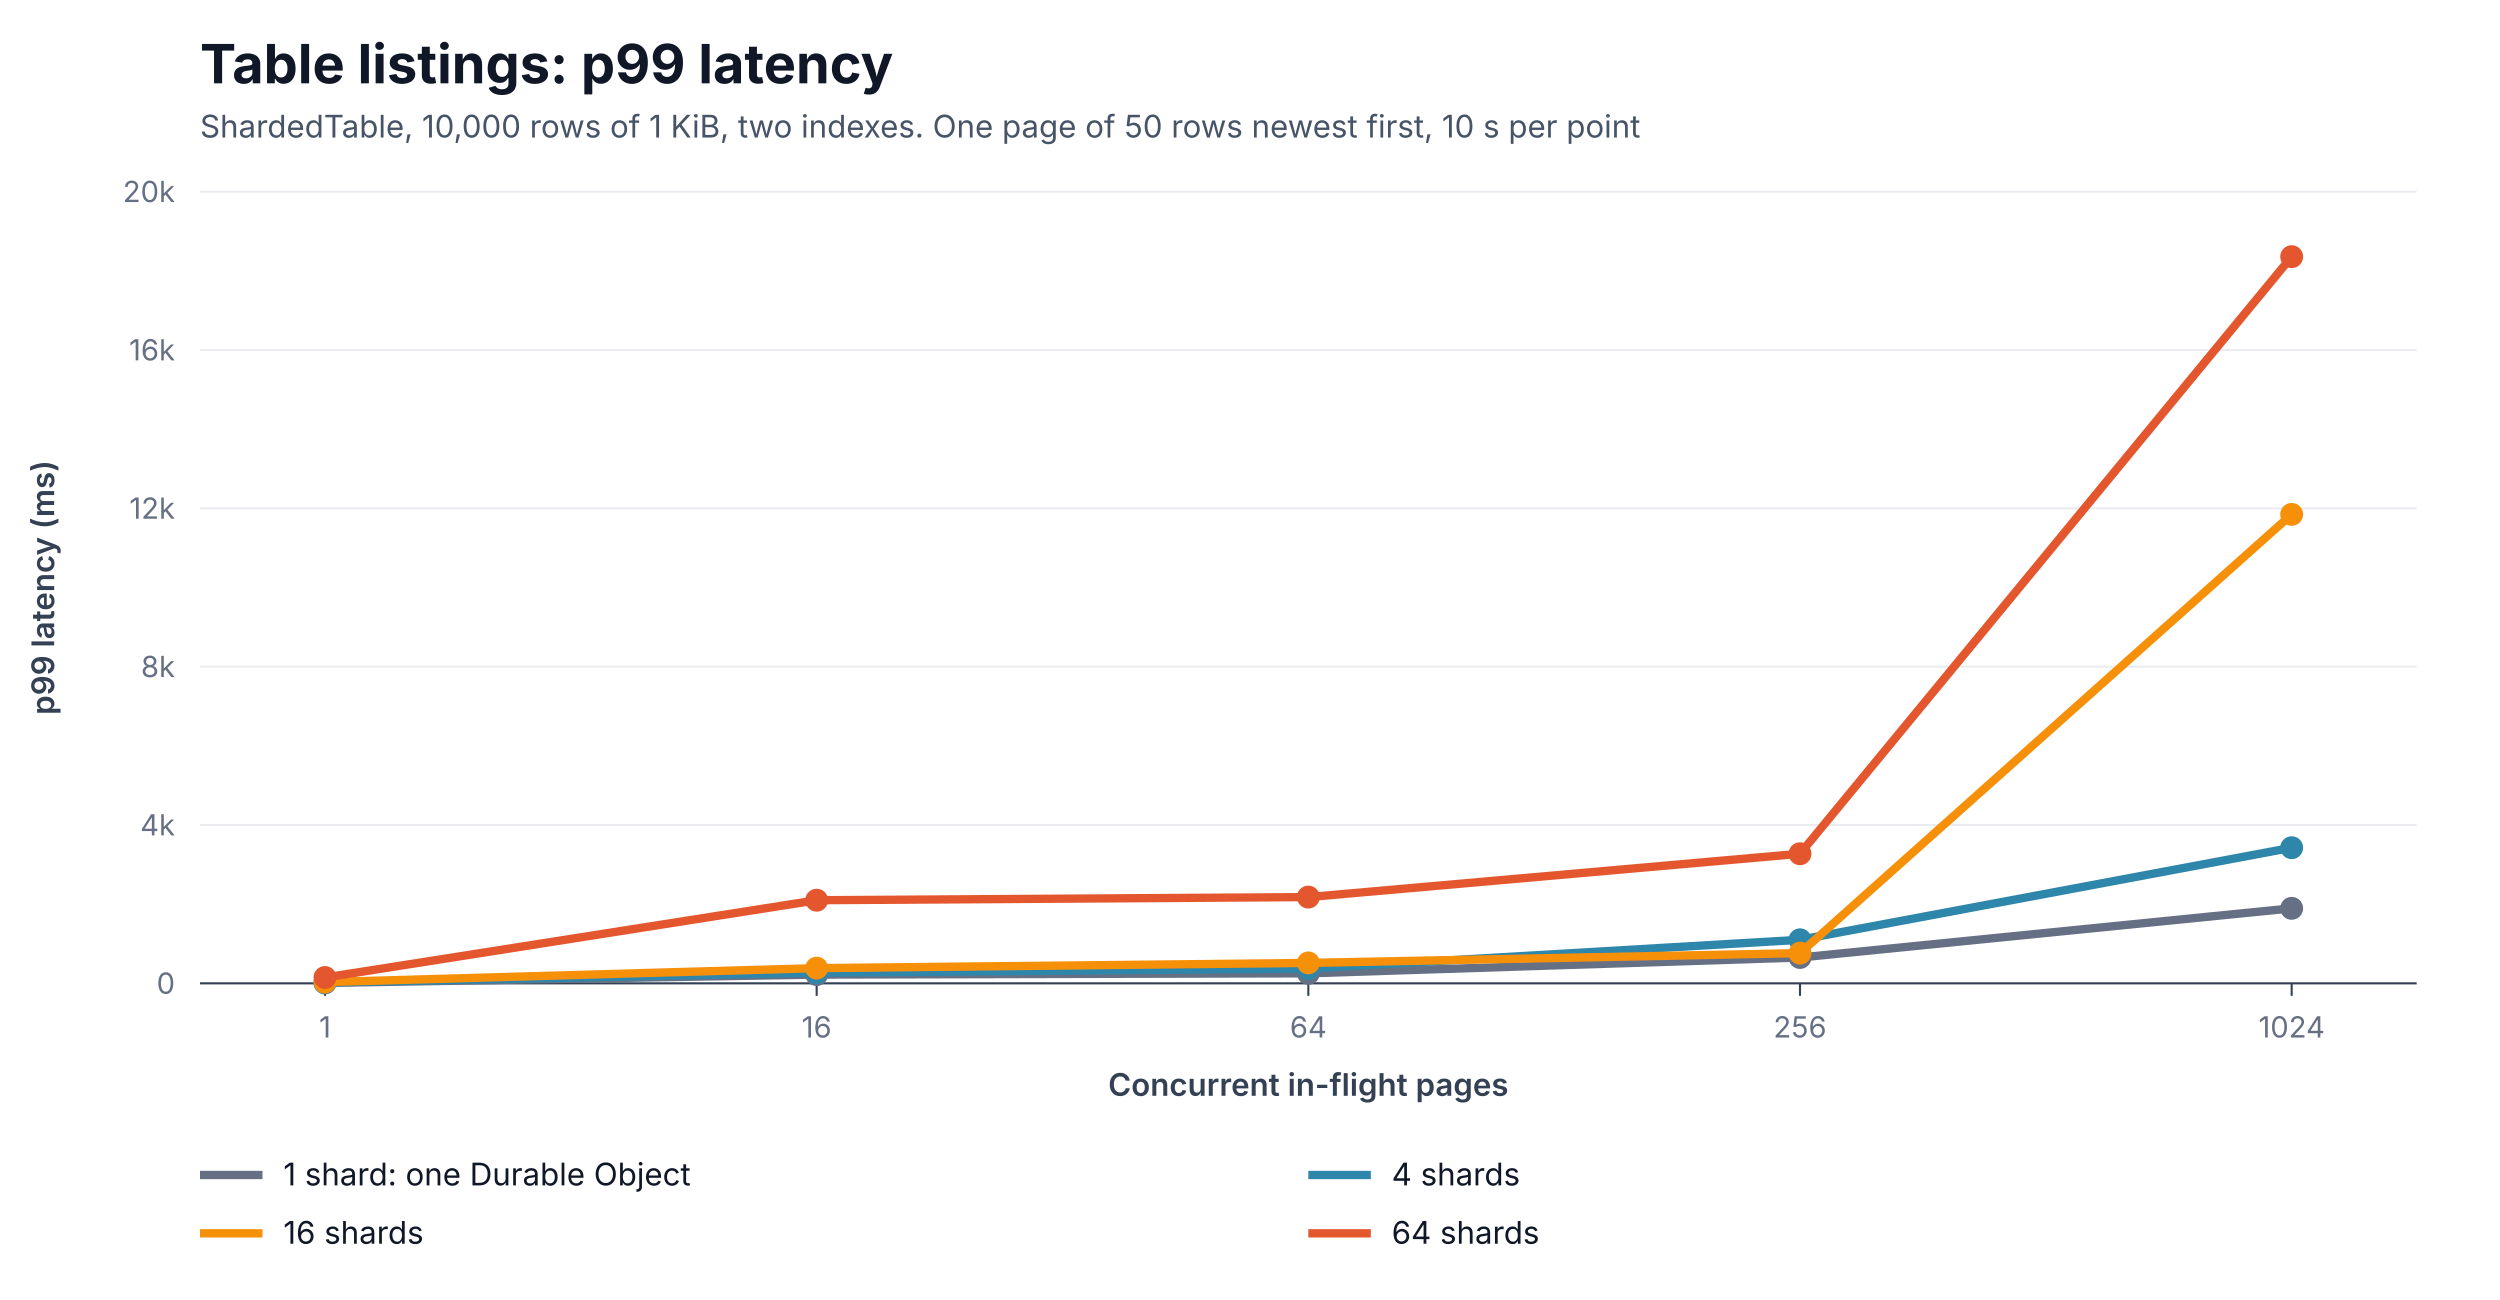
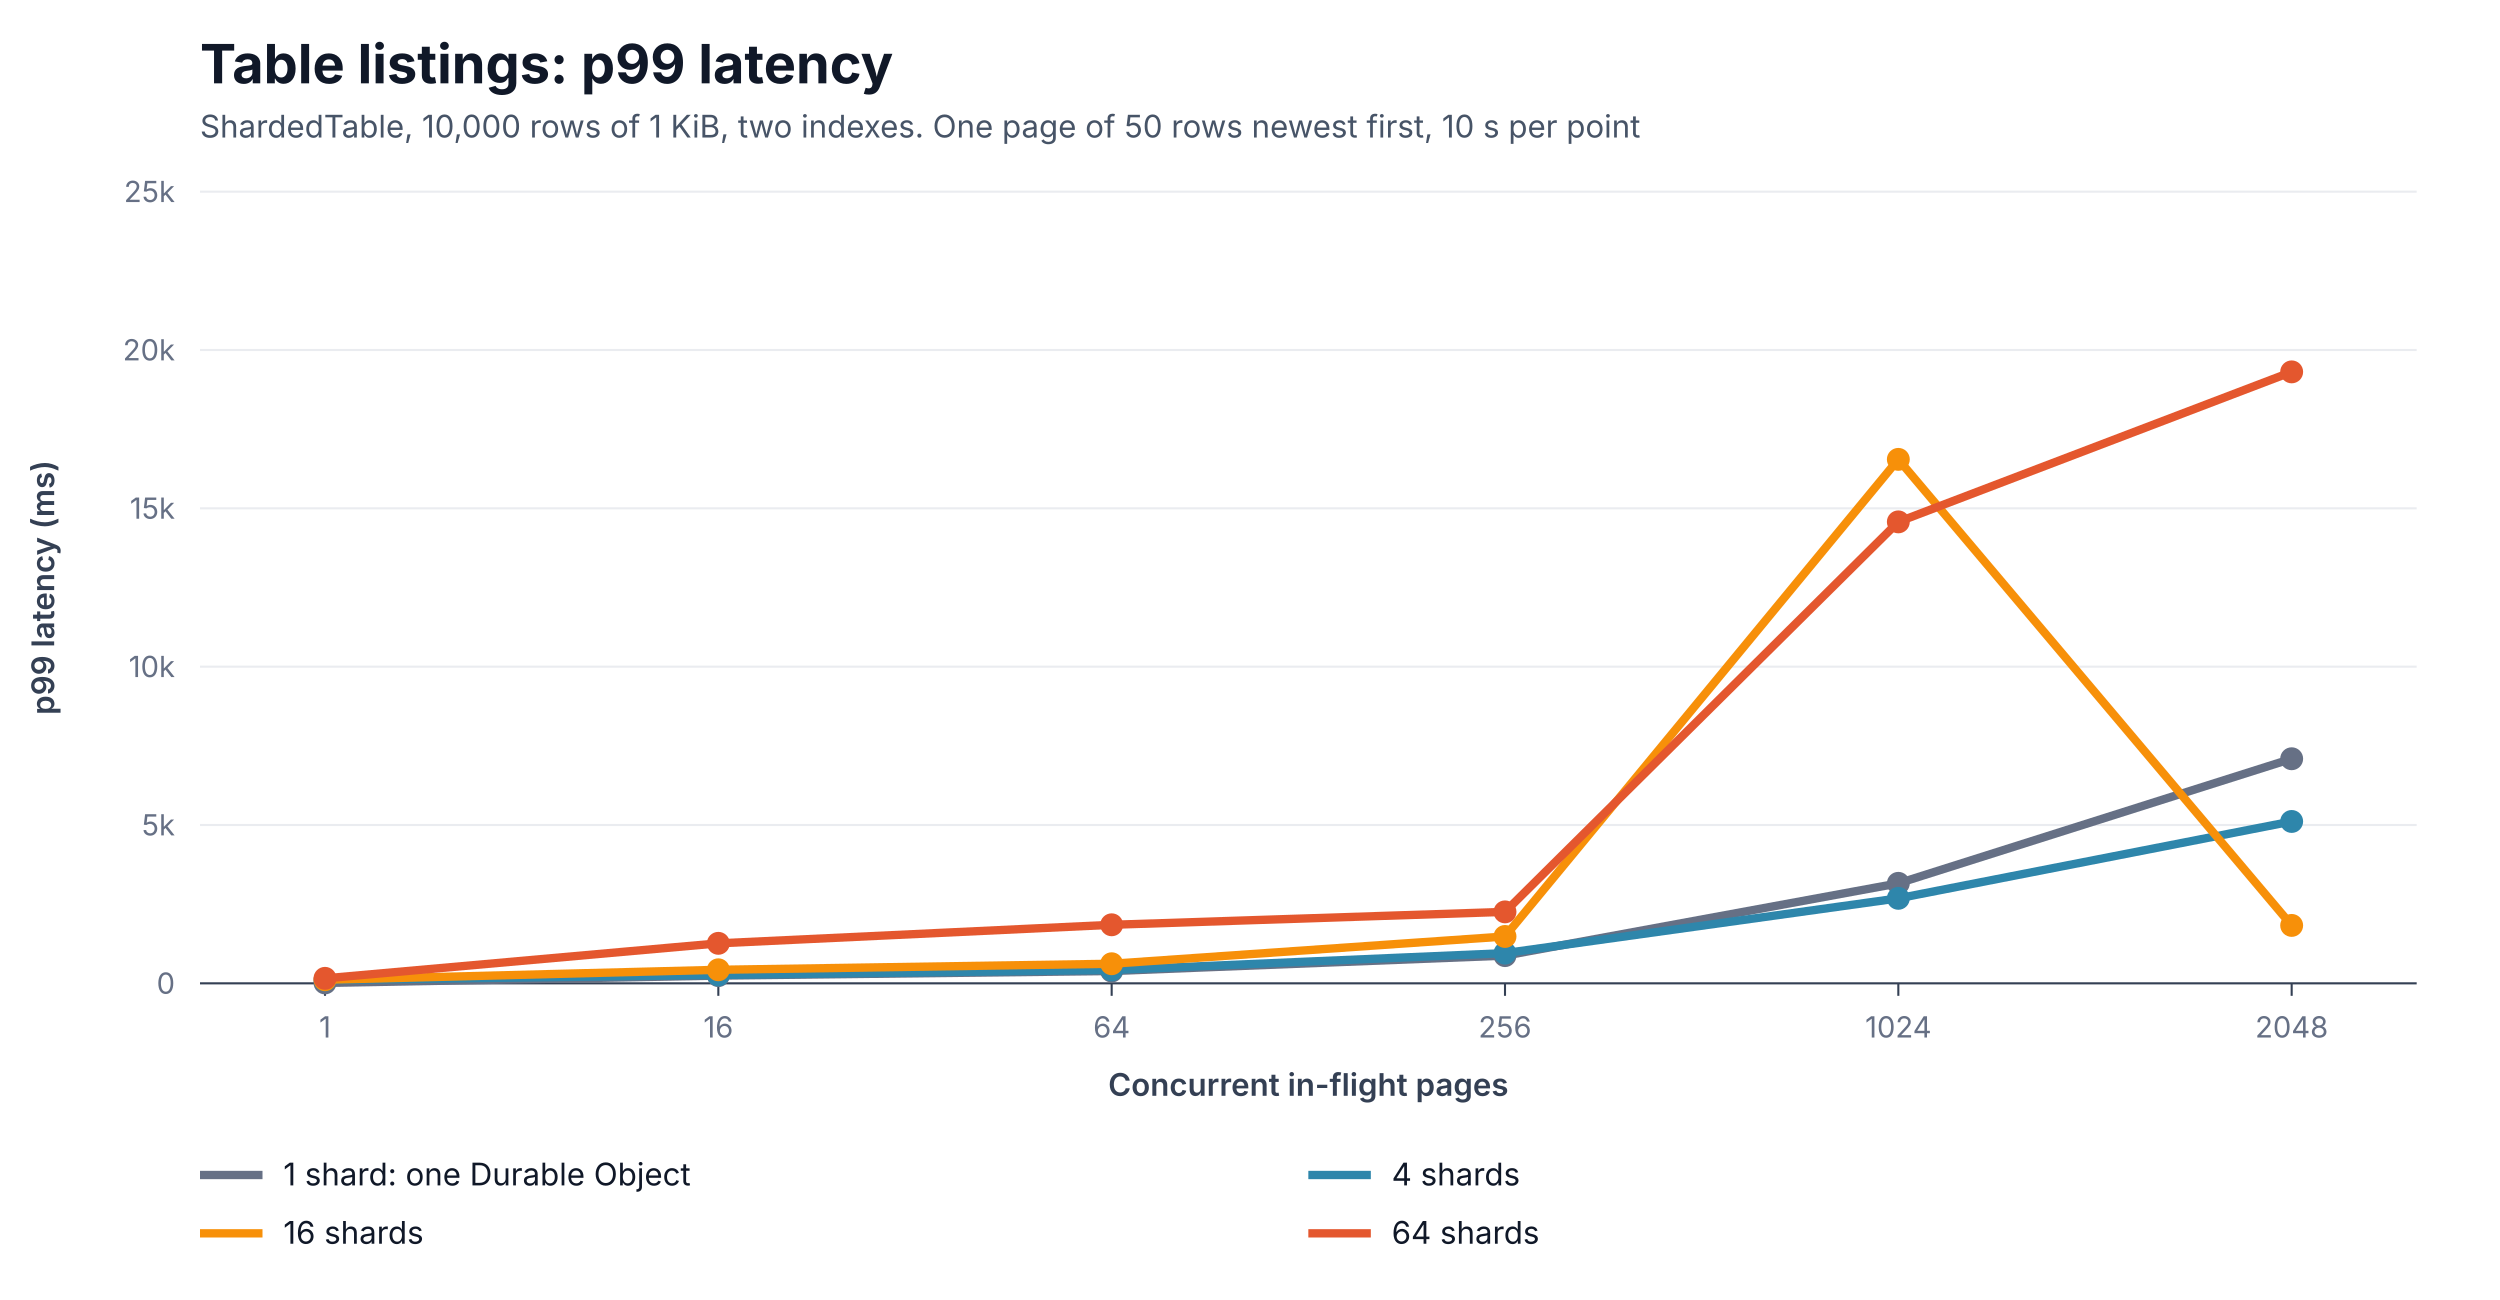
<svg xmlns="http://www.w3.org/2000/svg" width="1200" height="624" viewBox="0 0 1200 624">
  <style>text{font-family:Inter,ui-sans-serif,system-ui,-apple-system,sans-serif;fill:#101828}.title{font-size:26px;font-weight:700}.sub{font-size:15px;fill:#475467}.tick{font-size:14px;fill:#667085}.label{font-size:15px;font-weight:600;fill:#344054}.legend{font-size:15px}.grid{stroke:#eaecf0}.axisline{stroke:#344054}</style>
  <rect width="1200" height="624" fill="#fff" />
  <text x="96" y="40" class="title">Table listings: p99 latency</text>
  <text x="96" y="66" class="sub">ShardedTable, 10,000 rows of 1 KiB, two indexes. One page of 50 rows newest first, 10 s per point</text>
  <line x1="96" x2="1160" y1="472" y2="472" class="grid" />
  <text x="84" y="477" text-anchor="end" class="tick">0</text>
  <line x1="96" x2="1160" y1="396" y2="396" class="grid" />
-   <text x="84" y="401" text-anchor="end" class="tick">4k</text>
+   <text x="84" y="401" text-anchor="end" class="tick">5k</text>
  <line x1="96" x2="1160" y1="320" y2="320" class="grid" />
-   <text x="84" y="325" text-anchor="end" class="tick">8k</text>
+   <text x="84" y="325" text-anchor="end" class="tick">10k</text>
  <line x1="96" x2="1160" y1="244" y2="244" class="grid" />
-   <text x="84" y="249" text-anchor="end" class="tick">12k</text>
+   <text x="84" y="249" text-anchor="end" class="tick">15k</text>
  <line x1="96" x2="1160" y1="168" y2="168" class="grid" />
-   <text x="84" y="173" text-anchor="end" class="tick">16k</text>
+   <text x="84" y="173" text-anchor="end" class="tick">20k</text>
  <line x1="96" x2="1160" y1="92" y2="92" class="grid" />
-   <text x="84" y="97" text-anchor="end" class="tick">20k</text>
+   <text x="84" y="97" text-anchor="end" class="tick">25k</text>
  <line x1="96" x2="1160" y1="472" y2="472" class="axisline" />
  <line x1="156" x2="156" y1="472" y2="478" class="axisline" />
  <text x="156" y="498" text-anchor="middle" class="tick">1</text>
-   <line x1="392" x2="392" y1="472" y2="478" class="axisline" />
-   <text x="392" y="498" text-anchor="middle" class="tick">16</text>
-   <line x1="628" x2="628" y1="472" y2="478" class="axisline" />
-   <text x="628" y="498" text-anchor="middle" class="tick">64</text>
-   <line x1="864" x2="864" y1="472" y2="478" class="axisline" />
-   <text x="864" y="498" text-anchor="middle" class="tick">256</text>
+   <line x1="344.8" x2="344.8" y1="472" y2="478" class="axisline" />
+   <text x="344.8" y="498" text-anchor="middle" class="tick">16</text>
+   <line x1="533.6" x2="533.6" y1="472" y2="478" class="axisline" />
+   <text x="533.6" y="498" text-anchor="middle" class="tick">64</text>
+   <line x1="722.4" x2="722.4" y1="472" y2="478" class="axisline" />
+   <text x="722.4" y="498" text-anchor="middle" class="tick">256</text>
+   <line x1="911.2" x2="911.2" y1="472" y2="478" class="axisline" />
+   <text x="911.2" y="498" text-anchor="middle" class="tick">1024</text>
  <line x1="1100" x2="1100" y1="472" y2="478" class="axisline" />
-   <text x="1100" y="498" text-anchor="middle" class="tick">1024</text>
-   <polyline points="156.0,471.8 392.0,467.8 628.0,467.2 864.0,459.6 1100.0,436.0" fill="none" stroke="#667085" stroke-width="4" stroke-linejoin="round" />
+   <text x="1100" y="498" text-anchor="middle" class="tick">2048</text>
+   <polyline points="156.0,471.8 344.8,468.3 533.6,466.1 722.4,458.7 911.2,424.0 1100.0,364.2" fill="none" stroke="#667085" stroke-width="4" stroke-linejoin="round" />
  <circle cx="156.0" cy="471.8" r="5.5" fill="#667085" />
-   <circle cx="392.0" cy="467.8" r="5.5" fill="#667085" />
-   <circle cx="628.0" cy="467.2" r="5.5" fill="#667085" />
-   <circle cx="864.0" cy="459.6" r="5.5" fill="#667085" />
-   <circle cx="1100.0" cy="436.0" r="5.5" fill="#667085" />
-   <polyline points="156.0,471.6 392.0,466.9 628.0,464.9 864.0,451.1 1100.0,406.9" fill="none" stroke="#2e86ab" stroke-width="4" stroke-linejoin="round" />
-   <circle cx="156.0" cy="471.6" r="5.5" fill="#2e86ab" />
-   <circle cx="392.0" cy="466.9" r="5.5" fill="#2e86ab" />
-   <circle cx="628.0" cy="464.9" r="5.5" fill="#2e86ab" />
-   <circle cx="864.0" cy="451.1" r="5.5" fill="#2e86ab" />
-   <circle cx="1100.0" cy="406.9" r="5.5" fill="#2e86ab" />
-   <polyline points="156.0,471.4 392.0,464.7 628.0,462.2 864.0,457.5 1100.0,246.9" fill="none" stroke="#f79009" stroke-width="4" stroke-linejoin="round" />
-   <circle cx="156.0" cy="471.4" r="5.5" fill="#f79009" />
-   <circle cx="392.0" cy="464.7" r="5.5" fill="#f79009" />
-   <circle cx="628.0" cy="462.2" r="5.5" fill="#f79009" />
-   <circle cx="864.0" cy="457.5" r="5.5" fill="#f79009" />
-   <circle cx="1100.0" cy="246.9" r="5.5" fill="#f79009" />
-   <polyline points="156.0,469.2 392.0,432.1 628.0,430.6 864.0,409.8 1100.0,123.2" fill="none" stroke="#e4572e" stroke-width="4" stroke-linejoin="round" />
-   <circle cx="156.0" cy="469.2" r="5.5" fill="#e4572e" />
-   <circle cx="392.0" cy="432.1" r="5.5" fill="#e4572e" />
-   <circle cx="628.0" cy="430.6" r="5.5" fill="#e4572e" />
-   <circle cx="864.0" cy="409.8" r="5.5" fill="#e4572e" />
-   <circle cx="1100.0" cy="123.2" r="5.5" fill="#e4572e" />
+   <circle cx="344.8" cy="468.3" r="5.5" fill="#667085" />
+   <circle cx="533.6" cy="466.1" r="5.5" fill="#667085" />
+   <circle cx="722.4" cy="458.7" r="5.5" fill="#667085" />
+   <circle cx="911.2" cy="424.0" r="5.5" fill="#667085" />
+   <circle cx="1100.0" cy="364.2" r="5.5" fill="#667085" />
+   <polyline points="156.0,470.4 344.8,468.0 533.6,465.6 722.4,457.5 911.2,431.2 1100.0,394.3" fill="none" stroke="#2e86ab" stroke-width="4" stroke-linejoin="round" />
+   <circle cx="156.0" cy="470.4" r="5.5" fill="#2e86ab" />
+   <circle cx="344.8" cy="468.0" r="5.5" fill="#2e86ab" />
+   <circle cx="533.6" cy="465.6" r="5.5" fill="#2e86ab" />
+   <circle cx="722.4" cy="457.5" r="5.5" fill="#2e86ab" />
+   <circle cx="911.2" cy="431.2" r="5.5" fill="#2e86ab" />
+   <circle cx="1100.0" cy="394.3" r="5.5" fill="#2e86ab" />
+   <polyline points="156.0,470.3 344.8,465.5 533.6,462.6 722.4,449.5 911.2,220.5 1100.0,444.2" fill="none" stroke="#f79009" stroke-width="4" stroke-linejoin="round" />
+   <circle cx="156.0" cy="470.3" r="5.5" fill="#f79009" />
+   <circle cx="344.8" cy="465.5" r="5.5" fill="#f79009" />
+   <circle cx="533.6" cy="462.6" r="5.5" fill="#f79009" />
+   <circle cx="722.4" cy="449.5" r="5.5" fill="#f79009" />
+   <circle cx="911.2" cy="220.5" r="5.5" fill="#f79009" />
+   <circle cx="1100.0" cy="444.2" r="5.5" fill="#f79009" />
+   <polyline points="156.0,469.6 344.8,452.8 533.6,443.9 722.4,437.7 911.2,250.5 1100.0,178.5" fill="none" stroke="#e4572e" stroke-width="4" stroke-linejoin="round" />
+   <circle cx="156.0" cy="469.6" r="5.5" fill="#e4572e" />
+   <circle cx="344.8" cy="452.8" r="5.5" fill="#e4572e" />
+   <circle cx="533.6" cy="443.9" r="5.5" fill="#e4572e" />
+   <circle cx="722.4" cy="437.7" r="5.5" fill="#e4572e" />
+   <circle cx="911.2" cy="250.5" r="5.5" fill="#e4572e" />
+   <circle cx="1100.0" cy="178.5" r="5.5" fill="#e4572e" />
  <text x="628" y="526" text-anchor="middle" class="label">Concurrent in-flight pages</text>
  <text transform="translate(26,282) rotate(-90)" text-anchor="middle" class="label">p99 latency (ms)</text>
  <g transform="translate(96,564)">
    <line x1="0" x2="30" y1="0" y2="0" stroke="#667085" stroke-width="4" />
    <text x="40" y="5" class="legend">1 shard: one Durable Object</text>
  </g>
  <g transform="translate(628,564)">
    <line x1="0" x2="30" y1="0" y2="0" stroke="#2e86ab" stroke-width="4" />
    <text x="40" y="5" class="legend">4 shards</text>
  </g>
  <g transform="translate(96,592)">
    <line x1="0" x2="30" y1="0" y2="0" stroke="#f79009" stroke-width="4" />
    <text x="40" y="5" class="legend">16 shards</text>
  </g>
  <g transform="translate(628,592)">
    <line x1="0" x2="30" y1="0" y2="0" stroke="#e4572e" stroke-width="4" />
    <text x="40" y="5" class="legend">64 shards</text>
  </g>
</svg>
